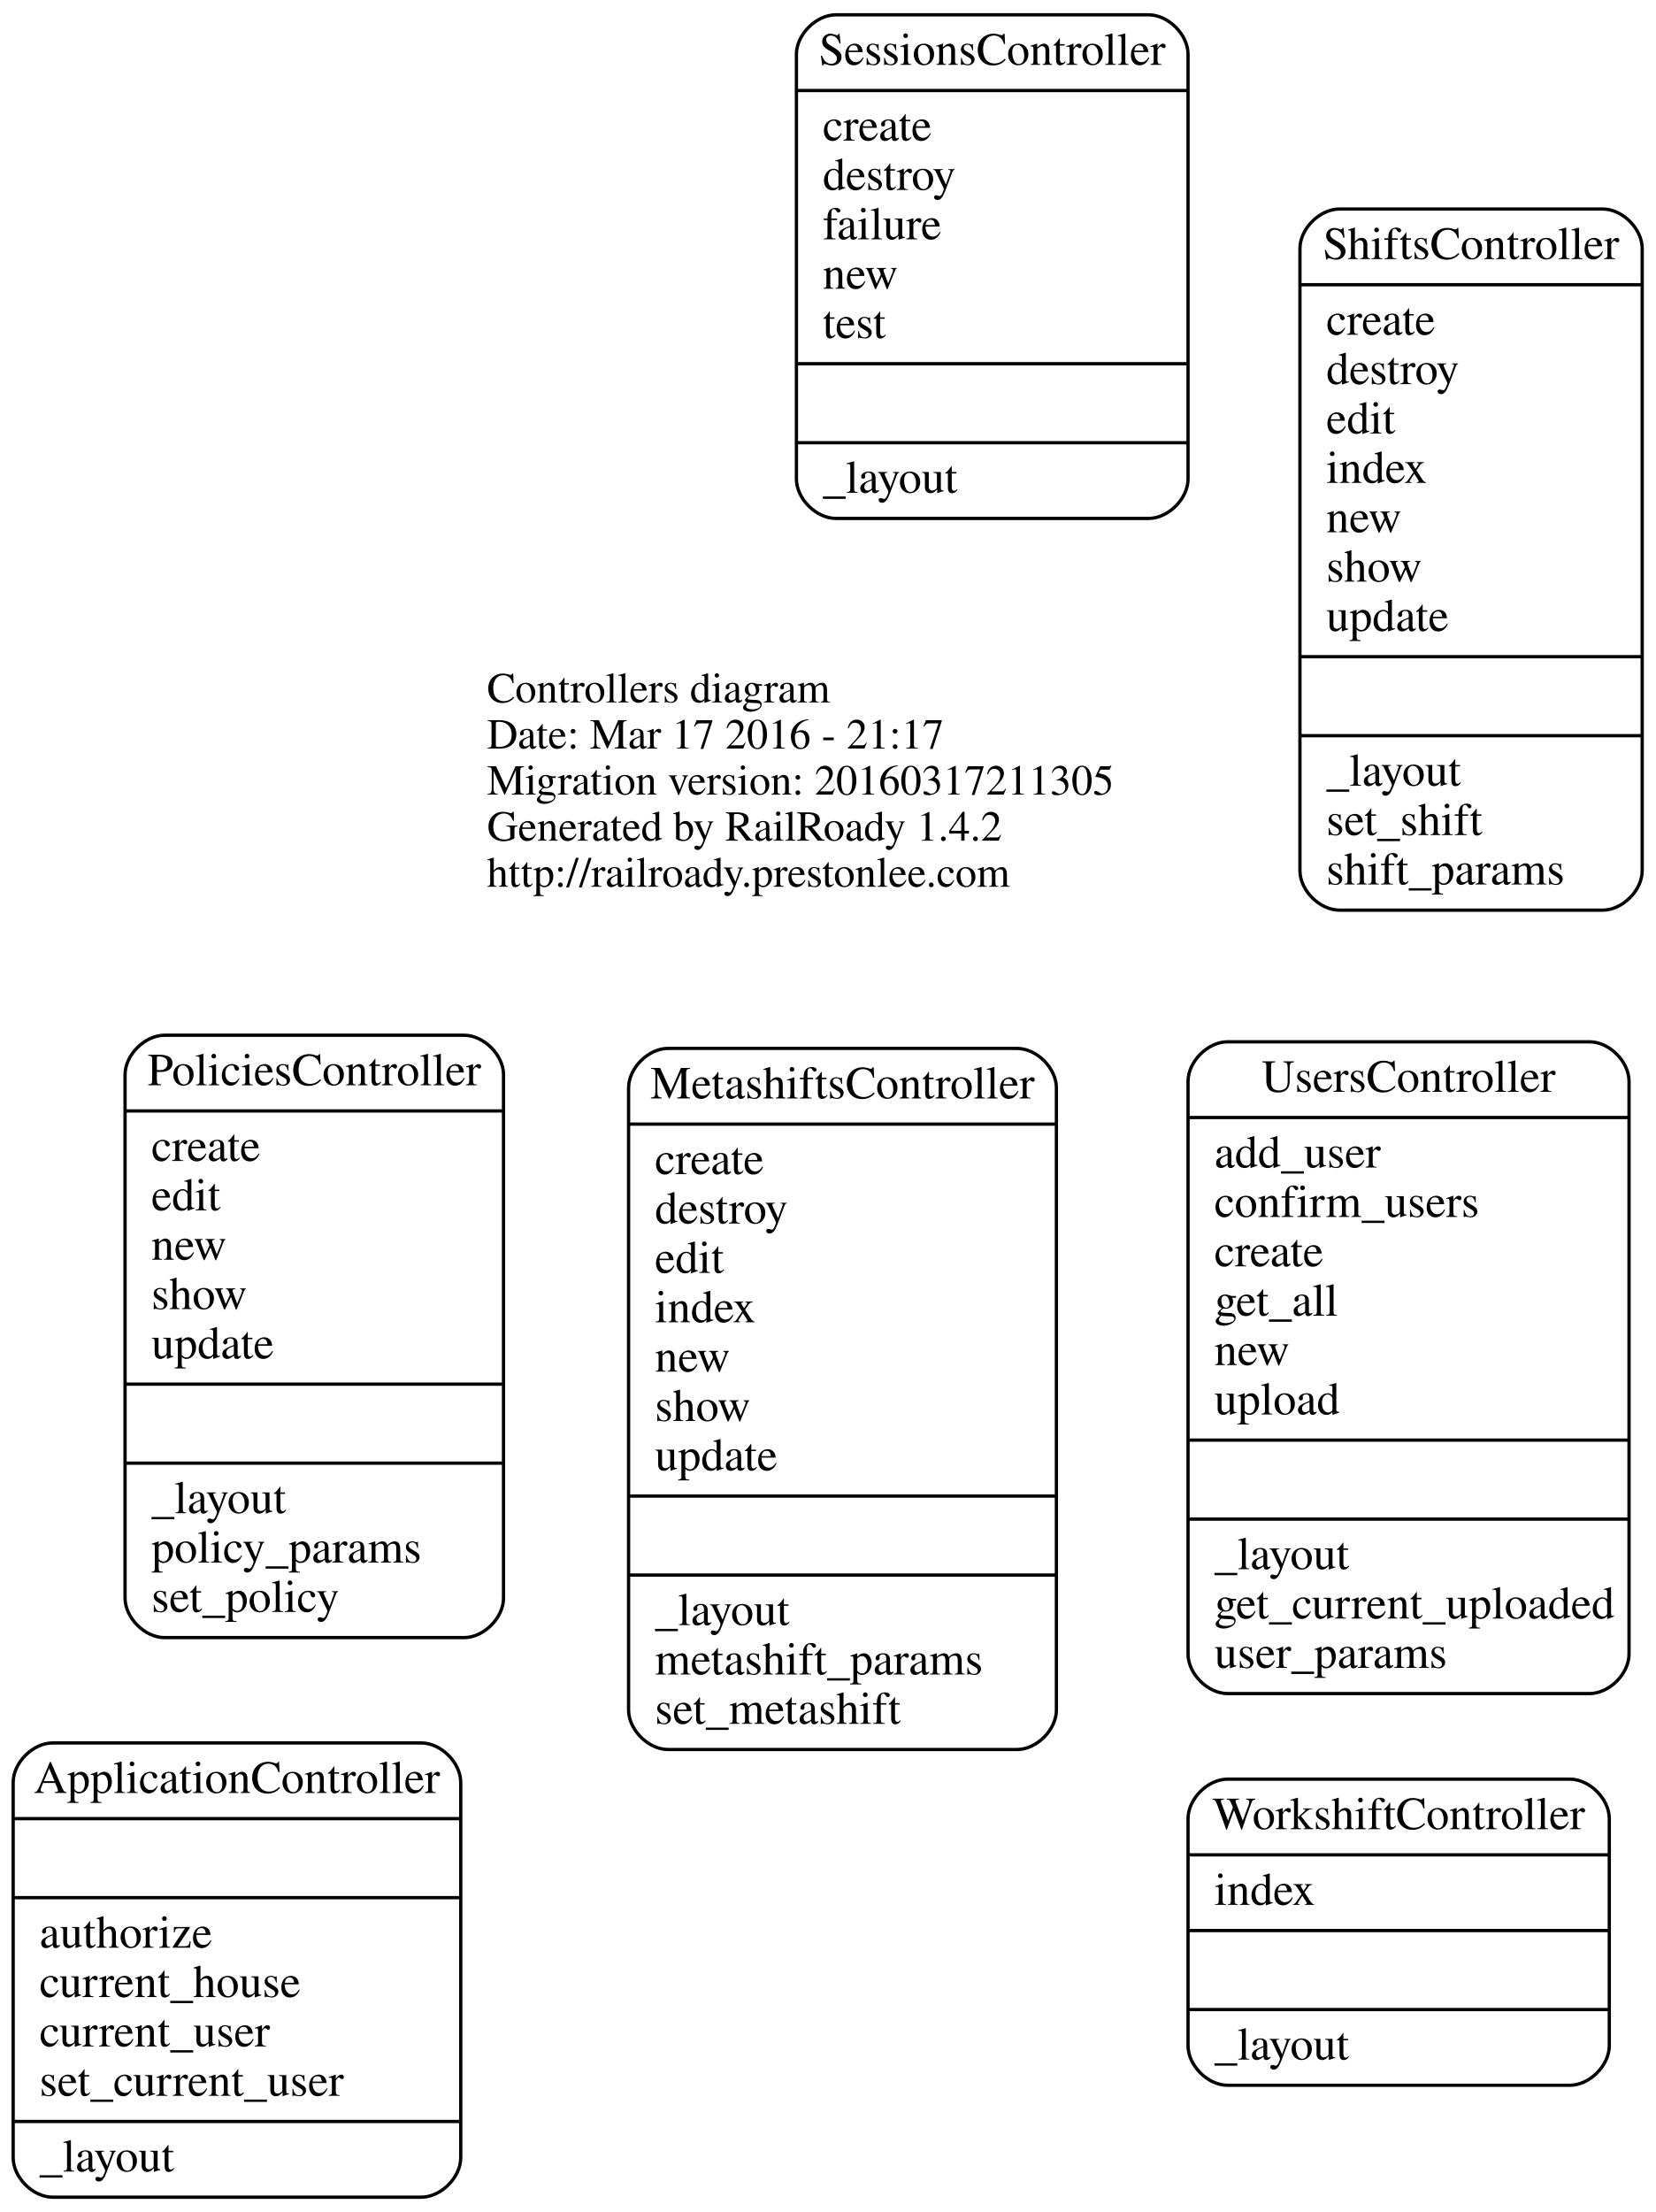
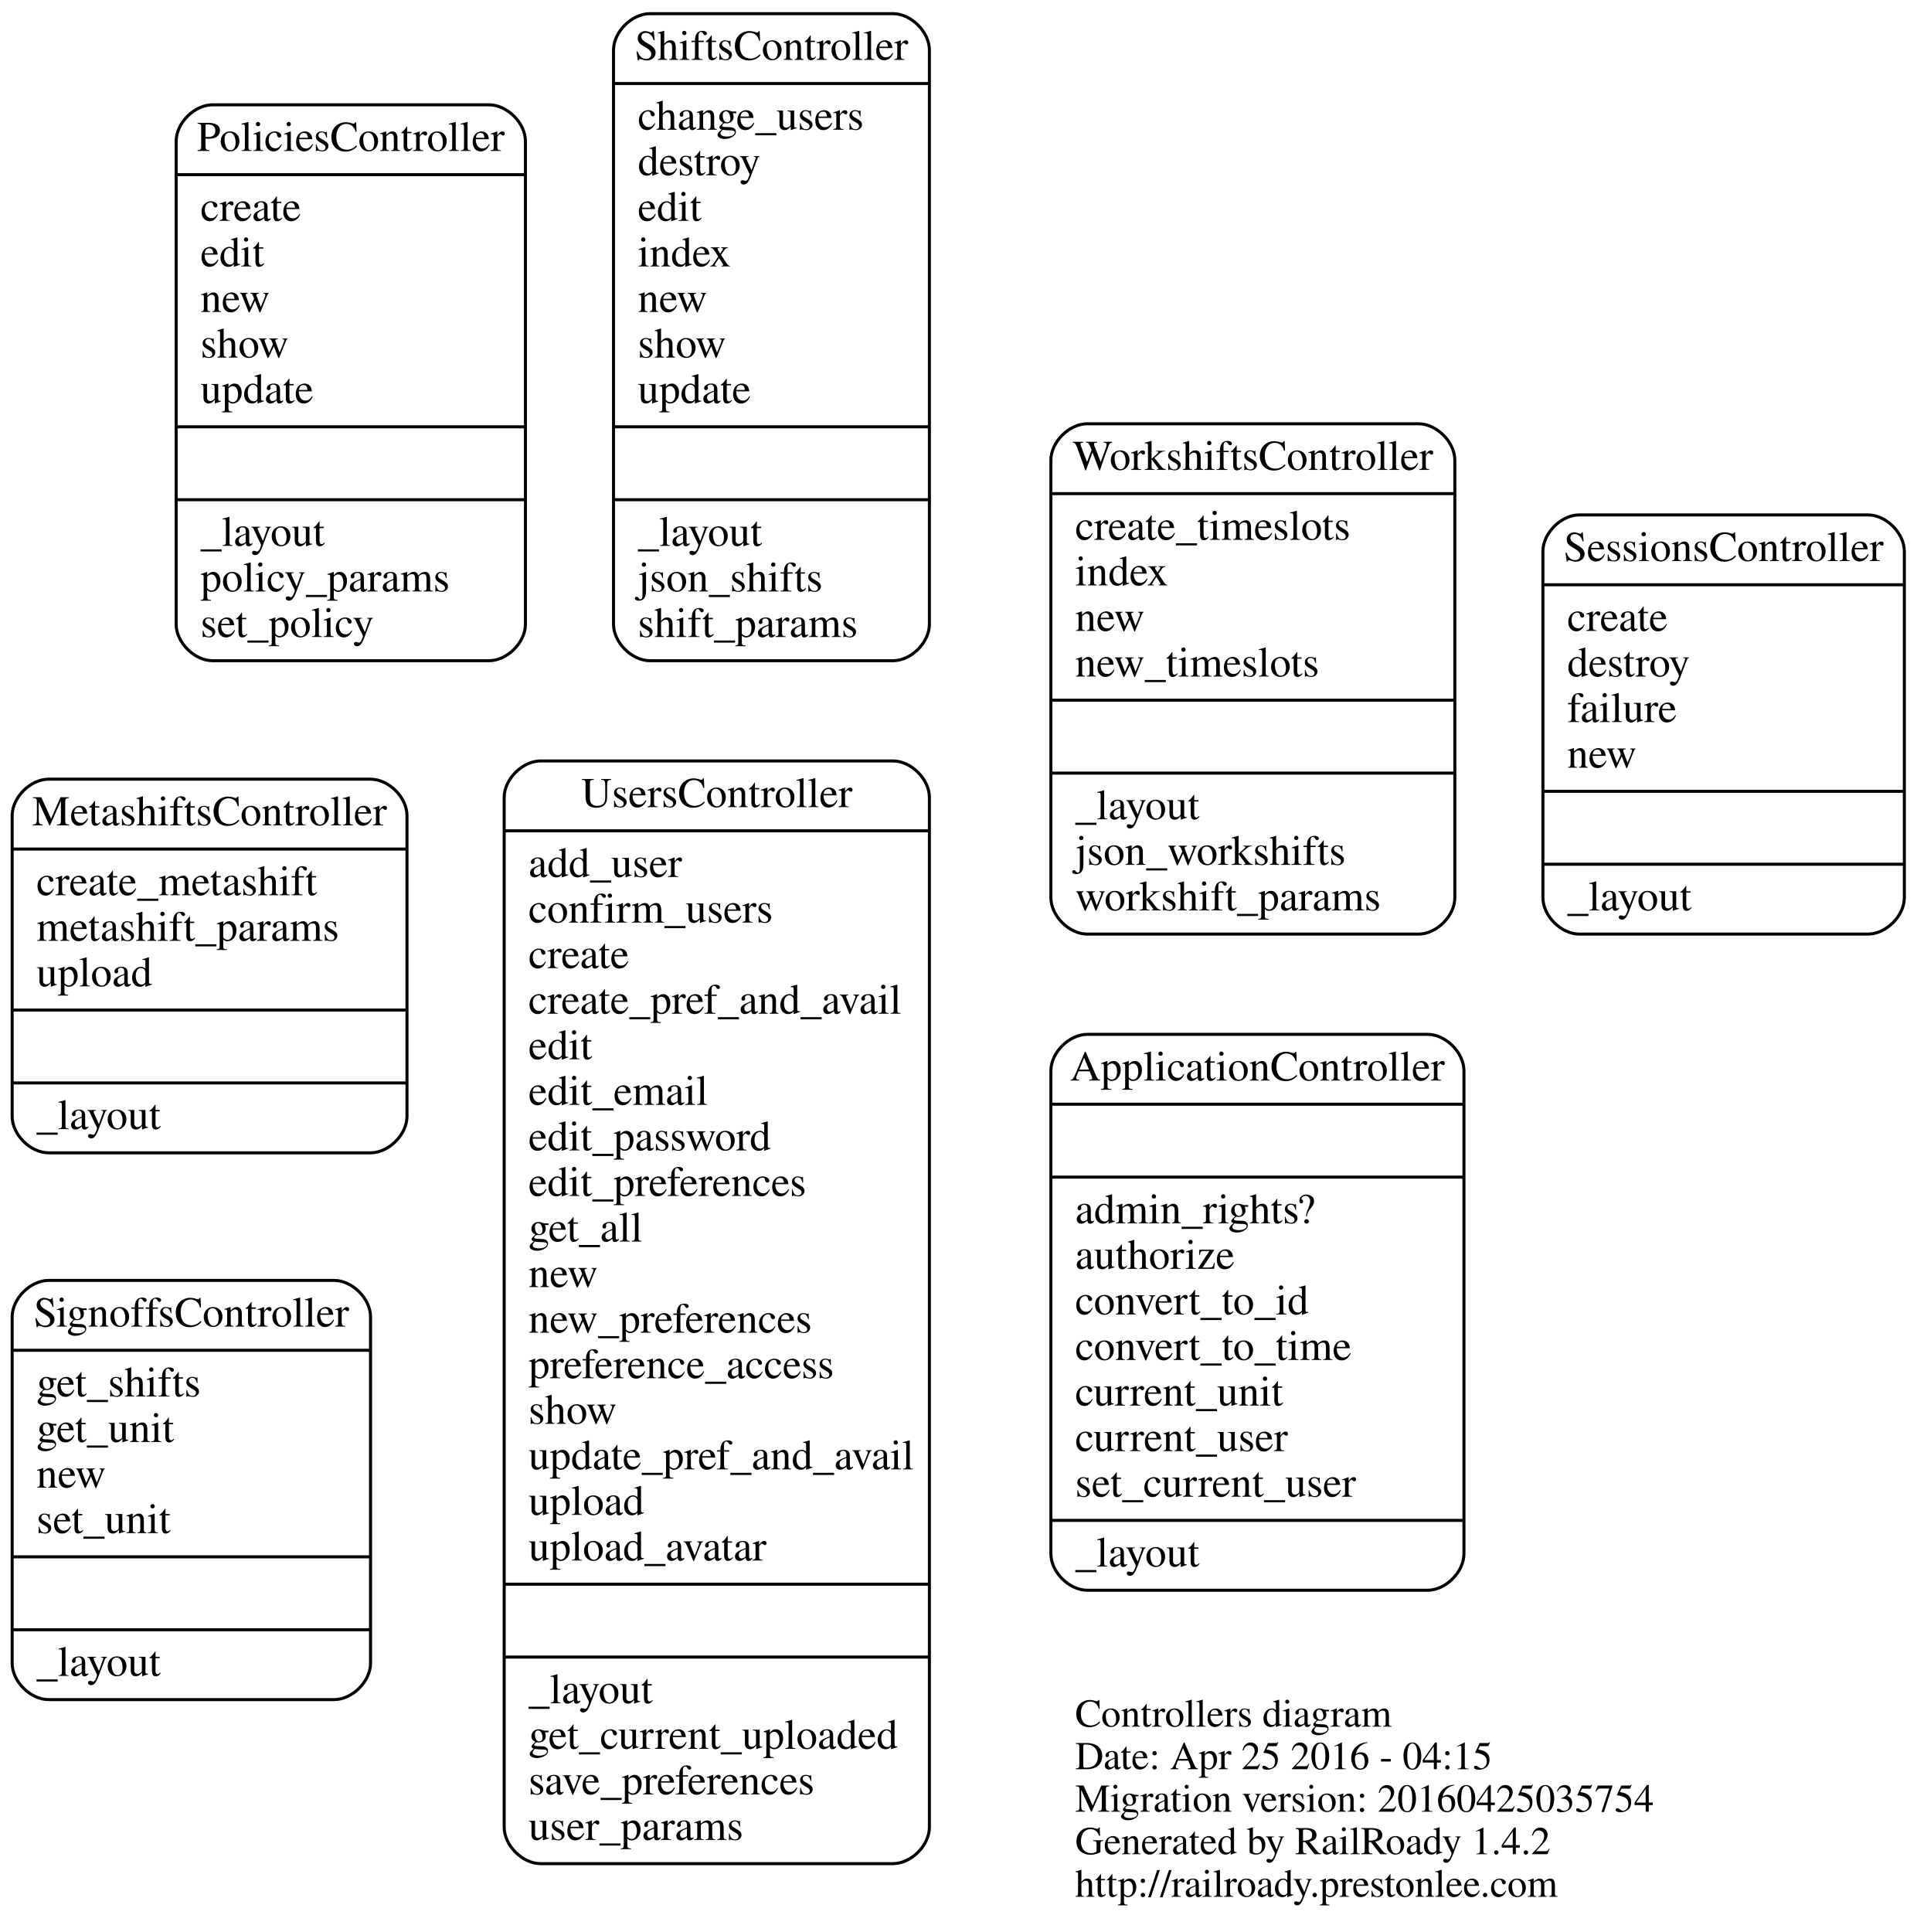
- <svg xmlns="http://www.w3.org/2000/svg" width="503pt" height="672pt" viewBox="0.00 0.00 503.00 672.00">
-   <g id="graph0" class="graph" transform="scale(1 1) rotate(0) translate(4 668)">
-     <polygon fill="none" stroke="none" points="-4,4 -4,-668 499,-668 499,4 -4,4" />
+ <svg xmlns="http://www.w3.org/2000/svg" width="631pt" height="636pt" viewBox="0.00 0.00 631.00 636.00">
+   <g id="graph0" class="graph" transform="scale(1 1) rotate(0) translate(4 632)">
+     <polygon fill="none" stroke="none" points="-4,4 -4,-632 627,-632 627,4 -4,4" />
    <g id="node1" class="node">
-       <text text-anchor="start" x="144" y="-454.6" font-family="Times,serif" font-size="13.00">Controllers diagram</text>
-       <text text-anchor="start" x="144" y="-440.6" font-family="Times,serif" font-size="13.00">Date: Mar 17 2016 - 21:17</text>
-       <text text-anchor="start" x="144" y="-426.6" font-family="Times,serif" font-size="13.00">Migration version: 20160317211305</text>
-       <text text-anchor="start" x="144" y="-412.6" font-family="Times,serif" font-size="13.00">Generated by RailRoady 1.4.2</text>
-       <text text-anchor="start" x="144" y="-398.6" font-family="Times,serif" font-size="13.00">http://railroady.prestonlee.com</text>
+       <text text-anchor="start" x="350" y="-63.6" font-family="Times,serif" font-size="13.00">Controllers diagram</text>
+       <text text-anchor="start" x="350" y="-49.6" font-family="Times,serif" font-size="13.00">Date: Apr 25 2016 - 04:15</text>
+       <text text-anchor="start" x="350" y="-35.6" font-family="Times,serif" font-size="13.00">Migration version: 20160425035754</text>
+       <text text-anchor="start" x="350" y="-21.6" font-family="Times,serif" font-size="13.00">Generated by RailRoady 1.4.2</text>
+       <text text-anchor="start" x="350" y="-7.6" font-family="Times,serif" font-size="13.00">http://railroady.prestonlee.com</text>
    </g>
    <g id="node2" class="node">
-       <path fill="none" stroke="black" d="M250,-510.5C250,-510.5 345,-510.5 345,-510.5 351,-510.5 357,-516.5 357,-522.5 357,-522.5 357,-651.5 357,-651.5 357,-657.5 351,-663.5 345,-663.5 345,-663.5 250,-663.5 250,-663.5 244,-663.5 238,-657.5 238,-651.5 238,-651.5 238,-522.5 238,-522.5 238,-516.5 244,-510.5 250,-510.5" />
-       <text text-anchor="middle" x="297.5" y="-648.3" font-family="Times,serif" font-size="14.00">SessionsController</text>
-       <polyline fill="none" stroke="black" points="238,-640.5 357,-640.5 " />
-       <text text-anchor="start" x="246" y="-625.3" font-family="Times,serif" font-size="14.00">create</text>
-       <text text-anchor="start" x="246" y="-610.3" font-family="Times,serif" font-size="14.00">destroy</text>
-       <text text-anchor="start" x="246" y="-595.3" font-family="Times,serif" font-size="14.00">failure</text>
-       <text text-anchor="start" x="246" y="-580.3" font-family="Times,serif" font-size="14.00">new</text>
-       <text text-anchor="start" x="246" y="-565.3" font-family="Times,serif" font-size="14.00">test</text>
-       <polyline fill="none" stroke="black" points="238,-557.5 357,-557.5 " />
-       <polyline fill="none" stroke="black" points="238,-533.5 357,-533.5 " />
-       <text text-anchor="start" x="246" y="-518.3" font-family="Times,serif" font-size="14.00">_layout</text>
+       <path fill="none" stroke="black" d="M12,-252.5C12,-252.5 118,-252.5 118,-252.5 124,-252.5 130,-258.5 130,-264.5 130,-264.5 130,-363.5 130,-363.5 130,-369.5 124,-375.5 118,-375.5 118,-375.5 12,-375.5 12,-375.5 6,-375.5 0,-369.5 0,-363.5 0,-363.5 0,-264.5 0,-264.5 0,-258.5 6,-252.5 12,-252.5" />
+       <text text-anchor="middle" x="65" y="-360.3" font-family="Times,serif" font-size="14.00">MetashiftsController</text>
+       <polyline fill="none" stroke="black" points="0,-352.5 130,-352.5 " />
+       <text text-anchor="start" x="8" y="-337.3" font-family="Times,serif" font-size="14.00">create_metashift</text>
+       <text text-anchor="start" x="8" y="-322.3" font-family="Times,serif" font-size="14.00">metashift_params</text>
+       <text text-anchor="start" x="8" y="-307.3" font-family="Times,serif" font-size="14.00">upload</text>
+       <polyline fill="none" stroke="black" points="0,-299.5 130,-299.5 " />
+       <polyline fill="none" stroke="black" points="0,-275.5 130,-275.5 " />
+       <text text-anchor="start" x="8" y="-260.3" font-family="Times,serif" font-size="14.00">_layout</text>
    </g>
    <g id="node3" class="node">
-       <path fill="none" stroke="black" d="M369,-153.5C369,-153.5 479,-153.5 479,-153.5 485,-153.5 491,-159.5 491,-165.5 491,-165.5 491,-339.5 491,-339.5 491,-345.5 485,-351.5 479,-351.5 479,-351.5 369,-351.5 369,-351.5 363,-351.5 357,-345.5 357,-339.5 357,-339.5 357,-165.5 357,-165.5 357,-159.5 363,-153.5 369,-153.5" />
-       <text text-anchor="middle" x="424" y="-336.3" font-family="Times,serif" font-size="14.00">UsersController</text>
-       <polyline fill="none" stroke="black" points="357,-328.5 491,-328.5 " />
-       <text text-anchor="start" x="365" y="-313.3" font-family="Times,serif" font-size="14.00">add_user</text>
-       <text text-anchor="start" x="365" y="-298.3" font-family="Times,serif" font-size="14.00">confirm_users</text>
-       <text text-anchor="start" x="365" y="-283.3" font-family="Times,serif" font-size="14.00">create</text>
-       <text text-anchor="start" x="365" y="-268.3" font-family="Times,serif" font-size="14.00">get_all</text>
-       <text text-anchor="start" x="365" y="-253.3" font-family="Times,serif" font-size="14.00">new</text>
-       <text text-anchor="start" x="365" y="-238.3" font-family="Times,serif" font-size="14.00">upload</text>
-       <polyline fill="none" stroke="black" points="357,-230.5 491,-230.5 " />
-       <polyline fill="none" stroke="black" points="357,-206.5 491,-206.5 " />
-       <text text-anchor="start" x="365" y="-191.3" font-family="Times,serif" font-size="14.00">_layout</text>
-       <text text-anchor="start" x="365" y="-176.3" font-family="Times,serif" font-size="14.00">get_current_uploaded</text>
-       <text text-anchor="start" x="365" y="-161.3" font-family="Times,serif" font-size="14.00">user_params</text>
+       <path fill="none" stroke="black" d="M354,-324.5C354,-324.5 463,-324.5 463,-324.5 469,-324.5 475,-330.5 475,-336.5 475,-336.5 475,-480.5 475,-480.5 475,-486.5 469,-492.5 463,-492.5 463,-492.5 354,-492.5 354,-492.5 348,-492.5 342,-486.5 342,-480.5 342,-480.5 342,-336.5 342,-336.5 342,-330.5 348,-324.5 354,-324.5" />
+       <text text-anchor="middle" x="408.5" y="-477.3" font-family="Times,serif" font-size="14.00">WorkshiftsController</text>
+       <polyline fill="none" stroke="black" points="342,-469.5 475,-469.5 " />
+       <text text-anchor="start" x="350" y="-454.3" font-family="Times,serif" font-size="14.00">create_timeslots</text>
+       <text text-anchor="start" x="350" y="-439.3" font-family="Times,serif" font-size="14.00">index</text>
+       <text text-anchor="start" x="350" y="-424.3" font-family="Times,serif" font-size="14.00">new</text>
+       <text text-anchor="start" x="350" y="-409.3" font-family="Times,serif" font-size="14.00">new_timeslots</text>
+       <polyline fill="none" stroke="black" points="342,-401.5 475,-401.5 " />
+       <polyline fill="none" stroke="black" points="342,-377.5 475,-377.5 " />
+       <text text-anchor="start" x="350" y="-362.3" font-family="Times,serif" font-size="14.00">_layout</text>
+       <text text-anchor="start" x="350" y="-347.3" font-family="Times,serif" font-size="14.00">json_workshifts</text>
+       <text text-anchor="start" x="350" y="-332.3" font-family="Times,serif" font-size="14.00">workshift_params</text>
    </g>
    <g id="node4" class="node">
-       <path fill="none" stroke="black" d="M403,-391.5C403,-391.5 483,-391.5 483,-391.5 489,-391.5 495,-397.5 495,-403.5 495,-403.5 495,-592.5 495,-592.5 495,-598.5 489,-604.5 483,-604.5 483,-604.5 403,-604.5 403,-604.5 397,-604.5 391,-598.5 391,-592.5 391,-592.5 391,-403.5 391,-403.5 391,-397.5 397,-391.5 403,-391.5" />
-       <text text-anchor="middle" x="443" y="-589.3" font-family="Times,serif" font-size="14.00">ShiftsController</text>
-       <polyline fill="none" stroke="black" points="391,-581.5 495,-581.5 " />
-       <text text-anchor="start" x="399" y="-566.3" font-family="Times,serif" font-size="14.00">create</text>
-       <text text-anchor="start" x="399" y="-551.3" font-family="Times,serif" font-size="14.00">destroy</text>
-       <text text-anchor="start" x="399" y="-536.3" font-family="Times,serif" font-size="14.00">edit</text>
-       <text text-anchor="start" x="399" y="-521.3" font-family="Times,serif" font-size="14.00">index</text>
-       <text text-anchor="start" x="399" y="-506.3" font-family="Times,serif" font-size="14.00">new</text>
-       <text text-anchor="start" x="399" y="-491.3" font-family="Times,serif" font-size="14.00">show</text>
-       <text text-anchor="start" x="399" y="-476.3" font-family="Times,serif" font-size="14.00">update</text>
-       <polyline fill="none" stroke="black" points="391,-468.5 495,-468.5 " />
-       <polyline fill="none" stroke="black" points="391,-444.5 495,-444.5 " />
-       <text text-anchor="start" x="399" y="-429.3" font-family="Times,serif" font-size="14.00">_layout</text>
-       <text text-anchor="start" x="399" y="-414.3" font-family="Times,serif" font-size="14.00">set_shift</text>
-       <text text-anchor="start" x="399" y="-399.3" font-family="Times,serif" font-size="14.00">shift_params</text>
+       <path fill="none" stroke="black" d="M12,-72.5C12,-72.5 106,-72.5 106,-72.5 112,-72.5 118,-78.5 118,-84.5 118,-84.5 118,-198.5 118,-198.5 118,-204.5 112,-210.5 106,-210.5 106,-210.5 12,-210.5 12,-210.5 6,-210.5 0,-204.5 0,-198.5 0,-198.5 0,-84.5 0,-84.5 0,-78.5 6,-72.5 12,-72.5" />
+       <text text-anchor="middle" x="59" y="-195.3" font-family="Times,serif" font-size="14.00">SignoffsController</text>
+       <polyline fill="none" stroke="black" points="0,-187.5 118,-187.5 " />
+       <text text-anchor="start" x="8" y="-172.3" font-family="Times,serif" font-size="14.00">get_shifts</text>
+       <text text-anchor="start" x="8" y="-157.3" font-family="Times,serif" font-size="14.00">get_unit</text>
+       <text text-anchor="start" x="8" y="-142.3" font-family="Times,serif" font-size="14.00">new</text>
+       <text text-anchor="start" x="8" y="-127.3" font-family="Times,serif" font-size="14.00">set_unit</text>
+       <polyline fill="none" stroke="black" points="0,-119.5 118,-119.5 " />
+       <polyline fill="none" stroke="black" points="0,-95.5 118,-95.5 " />
+       <text text-anchor="start" x="8" y="-80.3" font-family="Times,serif" font-size="14.00">_layout</text>
    </g>
    <g id="node5" class="node">
-       <path fill="none" stroke="black" d="M46,-170.5C46,-170.5 137,-170.5 137,-170.5 143,-170.5 149,-176.5 149,-182.5 149,-182.5 149,-341.5 149,-341.5 149,-347.5 143,-353.5 137,-353.5 137,-353.5 46,-353.5 46,-353.5 40,-353.5 34,-347.5 34,-341.5 34,-341.5 34,-182.5 34,-182.5 34,-176.5 40,-170.5 46,-170.5" />
-       <text text-anchor="middle" x="91.5" y="-338.3" font-family="Times,serif" font-size="14.00">PoliciesController</text>
-       <polyline fill="none" stroke="black" points="34,-330.5 149,-330.5 " />
-       <text text-anchor="start" x="42" y="-315.3" font-family="Times,serif" font-size="14.00">create</text>
-       <text text-anchor="start" x="42" y="-300.3" font-family="Times,serif" font-size="14.00">edit</text>
-       <text text-anchor="start" x="42" y="-285.3" font-family="Times,serif" font-size="14.00">new</text>
-       <text text-anchor="start" x="42" y="-270.3" font-family="Times,serif" font-size="14.00">show</text>
-       <text text-anchor="start" x="42" y="-255.3" font-family="Times,serif" font-size="14.00">update</text>
-       <polyline fill="none" stroke="black" points="34,-247.5 149,-247.5 " />
-       <polyline fill="none" stroke="black" points="34,-223.5 149,-223.5 " />
-       <text text-anchor="start" x="42" y="-208.3" font-family="Times,serif" font-size="14.00">_layout</text>
-       <text text-anchor="start" x="42" y="-193.3" font-family="Times,serif" font-size="14.00">policy_params</text>
-       <text text-anchor="start" x="42" y="-178.3" font-family="Times,serif" font-size="14.00">set_policy</text>
+       <path fill="none" stroke="black" d="M210,-414.5C210,-414.5 290,-414.5 290,-414.5 296,-414.5 302,-420.5 302,-426.5 302,-426.5 302,-615.5 302,-615.5 302,-621.5 296,-627.5 290,-627.5 290,-627.5 210,-627.5 210,-627.5 204,-627.5 198,-621.5 198,-615.5 198,-615.5 198,-426.5 198,-426.5 198,-420.5 204,-414.5 210,-414.5" />
+       <text text-anchor="middle" x="250" y="-612.3" font-family="Times,serif" font-size="14.00">ShiftsController</text>
+       <polyline fill="none" stroke="black" points="198,-604.5 302,-604.5 " />
+       <text text-anchor="start" x="206" y="-589.3" font-family="Times,serif" font-size="14.00">change_users</text>
+       <text text-anchor="start" x="206" y="-574.3" font-family="Times,serif" font-size="14.00">destroy</text>
+       <text text-anchor="start" x="206" y="-559.3" font-family="Times,serif" font-size="14.00">edit</text>
+       <text text-anchor="start" x="206" y="-544.3" font-family="Times,serif" font-size="14.00">index</text>
+       <text text-anchor="start" x="206" y="-529.3" font-family="Times,serif" font-size="14.00">new</text>
+       <text text-anchor="start" x="206" y="-514.3" font-family="Times,serif" font-size="14.00">show</text>
+       <text text-anchor="start" x="206" y="-499.3" font-family="Times,serif" font-size="14.00">update</text>
+       <polyline fill="none" stroke="black" points="198,-491.5 302,-491.5 " />
+       <polyline fill="none" stroke="black" points="198,-467.5 302,-467.5 " />
+       <text text-anchor="start" x="206" y="-452.3" font-family="Times,serif" font-size="14.00">_layout</text>
+       <text text-anchor="start" x="206" y="-437.3" font-family="Times,serif" font-size="14.00">json_shifts</text>
+       <text text-anchor="start" x="206" y="-422.3" font-family="Times,serif" font-size="14.00">shift_params</text>
    </g>
    <g id="node6" class="node">
-       <path fill="none" stroke="black" d="M12,-0.5C12,-0.5 124,-0.5 124,-0.5 130,-0.5 136,-6.5 136,-12.5 136,-12.5 136,-126.5 136,-126.5 136,-132.5 130,-138.5 124,-138.5 124,-138.5 12,-138.5 12,-138.5 6,-138.5 0,-132.5 0,-126.5 0,-126.5 0,-12.5 0,-12.5 0,-6.5 6,-0.5 12,-0.5" />
-       <text text-anchor="middle" x="68" y="-123.3" font-family="Times,serif" font-size="14.00">ApplicationController</text>
-       <polyline fill="none" stroke="black" points="0,-115.5 136,-115.5 " />
-       <polyline fill="none" stroke="black" points="0,-91.5 136,-91.5 " />
-       <text text-anchor="start" x="8" y="-76.3" font-family="Times,serif" font-size="14.00">authorize</text>
-       <text text-anchor="start" x="8" y="-61.3" font-family="Times,serif" font-size="14.00">current_house</text>
-       <text text-anchor="start" x="8" y="-46.3" font-family="Times,serif" font-size="14.00">current_user</text>
-       <text text-anchor="start" x="8" y="-31.3" font-family="Times,serif" font-size="14.00">set_current_user</text>
-       <polyline fill="none" stroke="black" points="0,-23.5 136,-23.5 " />
-       <text text-anchor="start" x="8" y="-8.3" font-family="Times,serif" font-size="14.00">_layout</text>
+       <path fill="none" stroke="black" d="M66,-414.5C66,-414.5 157,-414.5 157,-414.5 163,-414.5 169,-420.5 169,-426.5 169,-426.5 169,-585.5 169,-585.5 169,-591.5 163,-597.5 157,-597.5 157,-597.5 66,-597.5 66,-597.5 60,-597.5 54,-591.5 54,-585.5 54,-585.5 54,-426.5 54,-426.5 54,-420.5 60,-414.5 66,-414.5" />
+       <text text-anchor="middle" x="111.5" y="-582.3" font-family="Times,serif" font-size="14.00">PoliciesController</text>
+       <polyline fill="none" stroke="black" points="54,-574.5 169,-574.5 " />
+       <text text-anchor="start" x="62" y="-559.3" font-family="Times,serif" font-size="14.00">create</text>
+       <text text-anchor="start" x="62" y="-544.3" font-family="Times,serif" font-size="14.00">edit</text>
+       <text text-anchor="start" x="62" y="-529.3" font-family="Times,serif" font-size="14.00">new</text>
+       <text text-anchor="start" x="62" y="-514.3" font-family="Times,serif" font-size="14.00">show</text>
+       <text text-anchor="start" x="62" y="-499.3" font-family="Times,serif" font-size="14.00">update</text>
+       <polyline fill="none" stroke="black" points="54,-491.5 169,-491.5 " />
+       <polyline fill="none" stroke="black" points="54,-467.5 169,-467.5 " />
+       <text text-anchor="start" x="62" y="-452.3" font-family="Times,serif" font-size="14.00">_layout</text>
+       <text text-anchor="start" x="62" y="-437.3" font-family="Times,serif" font-size="14.00">policy_params</text>
+       <text text-anchor="start" x="62" y="-422.3" font-family="Times,serif" font-size="14.00">set_policy</text>
    </g>
    <g id="node7" class="node">
-       <path fill="none" stroke="black" d="M199,-136.5C199,-136.5 305,-136.5 305,-136.5 311,-136.5 317,-142.5 317,-148.5 317,-148.5 317,-337.5 317,-337.5 317,-343.5 311,-349.5 305,-349.5 305,-349.5 199,-349.5 199,-349.5 193,-349.5 187,-343.5 187,-337.5 187,-337.5 187,-148.5 187,-148.5 187,-142.5 193,-136.5 199,-136.5" />
-       <text text-anchor="middle" x="252" y="-334.3" font-family="Times,serif" font-size="14.00">MetashiftsController</text>
-       <polyline fill="none" stroke="black" points="187,-326.5 317,-326.5 " />
-       <text text-anchor="start" x="195" y="-311.3" font-family="Times,serif" font-size="14.00">create</text>
-       <text text-anchor="start" x="195" y="-296.3" font-family="Times,serif" font-size="14.00">destroy</text>
-       <text text-anchor="start" x="195" y="-281.3" font-family="Times,serif" font-size="14.00">edit</text>
-       <text text-anchor="start" x="195" y="-266.3" font-family="Times,serif" font-size="14.00">index</text>
-       <text text-anchor="start" x="195" y="-251.3" font-family="Times,serif" font-size="14.00">new</text>
-       <text text-anchor="start" x="195" y="-236.3" font-family="Times,serif" font-size="14.00">show</text>
-       <text text-anchor="start" x="195" y="-221.3" font-family="Times,serif" font-size="14.00">update</text>
-       <polyline fill="none" stroke="black" points="187,-213.5 317,-213.5 " />
-       <polyline fill="none" stroke="black" points="187,-189.5 317,-189.5 " />
-       <text text-anchor="start" x="195" y="-174.3" font-family="Times,serif" font-size="14.00">_layout</text>
-       <text text-anchor="start" x="195" y="-159.3" font-family="Times,serif" font-size="14.00">metashift_params</text>
-       <text text-anchor="start" x="195" y="-144.3" font-family="Times,serif" font-size="14.00">set_metashift</text>
+       <path fill="none" stroke="black" d="M516,-324.5C516,-324.5 611,-324.5 611,-324.5 617,-324.5 623,-330.5 623,-336.5 623,-336.5 623,-450.5 623,-450.5 623,-456.5 617,-462.5 611,-462.5 611,-462.5 516,-462.5 516,-462.5 510,-462.5 504,-456.5 504,-450.5 504,-450.5 504,-336.5 504,-336.5 504,-330.5 510,-324.5 516,-324.5" />
+       <text text-anchor="middle" x="563.5" y="-447.3" font-family="Times,serif" font-size="14.00">SessionsController</text>
+       <polyline fill="none" stroke="black" points="504,-439.5 623,-439.5 " />
+       <text text-anchor="start" x="512" y="-424.3" font-family="Times,serif" font-size="14.00">create</text>
+       <text text-anchor="start" x="512" y="-409.3" font-family="Times,serif" font-size="14.00">destroy</text>
+       <text text-anchor="start" x="512" y="-394.3" font-family="Times,serif" font-size="14.00">failure</text>
+       <text text-anchor="start" x="512" y="-379.3" font-family="Times,serif" font-size="14.00">new</text>
+       <polyline fill="none" stroke="black" points="504,-371.5 623,-371.5 " />
+       <polyline fill="none" stroke="black" points="504,-347.5 623,-347.5 " />
+       <text text-anchor="start" x="512" y="-332.3" font-family="Times,serif" font-size="14.00">_layout</text>
    </g>
    <g id="node8" class="node">
-       <path fill="none" stroke="black" d="M369,-34.5C369,-34.5 473,-34.5 473,-34.5 479,-34.5 485,-40.5 485,-46.5 485,-46.5 485,-115.5 485,-115.5 485,-121.5 479,-127.5 473,-127.5 473,-127.5 369,-127.5 369,-127.5 363,-127.5 357,-121.5 357,-115.5 357,-115.5 357,-46.5 357,-46.5 357,-40.5 363,-34.5 369,-34.5" />
-       <text text-anchor="middle" x="421" y="-112.3" font-family="Times,serif" font-size="14.00">WorkshiftController</text>
-       <polyline fill="none" stroke="black" points="357,-104.5 485,-104.5 " />
-       <text text-anchor="start" x="365" y="-89.3" font-family="Times,serif" font-size="14.00">index</text>
-       <polyline fill="none" stroke="black" points="357,-81.5 485,-81.5 " />
-       <polyline fill="none" stroke="black" points="357,-57.5 485,-57.5 " />
-       <text text-anchor="start" x="365" y="-42.3" font-family="Times,serif" font-size="14.00">_layout</text>
+       <path fill="none" stroke="black" d="M354,-108.5C354,-108.5 466,-108.5 466,-108.5 472,-108.5 478,-114.5 478,-120.5 478,-120.5 478,-279.5 478,-279.5 478,-285.5 472,-291.5 466,-291.5 466,-291.5 354,-291.5 354,-291.5 348,-291.5 342,-285.5 342,-279.5 342,-279.5 342,-120.5 342,-120.5 342,-114.5 348,-108.5 354,-108.5" />
+       <text text-anchor="middle" x="410" y="-276.3" font-family="Times,serif" font-size="14.00">ApplicationController</text>
+       <polyline fill="none" stroke="black" points="342,-268.5 478,-268.5 " />
+       <polyline fill="none" stroke="black" points="342,-244.5 478,-244.5 " />
+       <text text-anchor="start" x="350" y="-229.3" font-family="Times,serif" font-size="14.00">admin_rights?</text>
+       <text text-anchor="start" x="350" y="-214.3" font-family="Times,serif" font-size="14.00">authorize</text>
+       <text text-anchor="start" x="350" y="-199.3" font-family="Times,serif" font-size="14.00">convert_to_id</text>
+       <text text-anchor="start" x="350" y="-184.3" font-family="Times,serif" font-size="14.00">convert_to_time</text>
+       <text text-anchor="start" x="350" y="-169.3" font-family="Times,serif" font-size="14.00">current_unit</text>
+       <text text-anchor="start" x="350" y="-154.3" font-family="Times,serif" font-size="14.00">current_user</text>
+       <text text-anchor="start" x="350" y="-139.3" font-family="Times,serif" font-size="14.00">set_current_user</text>
+       <polyline fill="none" stroke="black" points="342,-131.5 478,-131.5 " />
+       <text text-anchor="start" x="350" y="-116.3" font-family="Times,serif" font-size="14.00">_layout</text>
+     </g>
+     <g id="node9" class="node">
+       <path fill="none" stroke="black" d="M174,-18.5C174,-18.5 290,-18.5 290,-18.5 296,-18.5 302,-24.5 302,-30.5 302,-30.5 302,-369.5 302,-369.5 302,-375.5 296,-381.5 290,-381.5 290,-381.5 174,-381.5 174,-381.5 168,-381.5 162,-375.5 162,-369.5 162,-369.5 162,-30.5 162,-30.5 162,-24.5 168,-18.5 174,-18.5" />
+       <text text-anchor="middle" x="232" y="-366.3" font-family="Times,serif" font-size="14.00">UsersController</text>
+       <polyline fill="none" stroke="black" points="162,-358.5 302,-358.5 " />
+       <text text-anchor="start" x="170" y="-343.3" font-family="Times,serif" font-size="14.00">add_user</text>
+       <text text-anchor="start" x="170" y="-328.3" font-family="Times,serif" font-size="14.00">confirm_users</text>
+       <text text-anchor="start" x="170" y="-313.3" font-family="Times,serif" font-size="14.00">create</text>
+       <text text-anchor="start" x="170" y="-298.3" font-family="Times,serif" font-size="14.00">create_pref_and_avail</text>
+       <text text-anchor="start" x="170" y="-283.3" font-family="Times,serif" font-size="14.00">edit</text>
+       <text text-anchor="start" x="170" y="-268.3" font-family="Times,serif" font-size="14.00">edit_email</text>
+       <text text-anchor="start" x="170" y="-253.3" font-family="Times,serif" font-size="14.00">edit_password</text>
+       <text text-anchor="start" x="170" y="-238.3" font-family="Times,serif" font-size="14.00">edit_preferences</text>
+       <text text-anchor="start" x="170" y="-223.3" font-family="Times,serif" font-size="14.00">get_all</text>
+       <text text-anchor="start" x="170" y="-208.3" font-family="Times,serif" font-size="14.00">new</text>
+       <text text-anchor="start" x="170" y="-193.3" font-family="Times,serif" font-size="14.00">new_preferences</text>
+       <text text-anchor="start" x="170" y="-178.3" font-family="Times,serif" font-size="14.00">preference_access</text>
+       <text text-anchor="start" x="170" y="-163.3" font-family="Times,serif" font-size="14.00">show</text>
+       <text text-anchor="start" x="170" y="-148.3" font-family="Times,serif" font-size="14.00">update_pref_and_avail</text>
+       <text text-anchor="start" x="170" y="-133.3" font-family="Times,serif" font-size="14.00">upload</text>
+       <text text-anchor="start" x="170" y="-118.3" font-family="Times,serif" font-size="14.00">upload_avatar</text>
+       <polyline fill="none" stroke="black" points="162,-110.5 302,-110.5 " />
+       <polyline fill="none" stroke="black" points="162,-86.5 302,-86.5 " />
+       <text text-anchor="start" x="170" y="-71.3" font-family="Times,serif" font-size="14.00">_layout</text>
+       <text text-anchor="start" x="170" y="-56.3" font-family="Times,serif" font-size="14.00">get_current_uploaded</text>
+       <text text-anchor="start" x="170" y="-41.3" font-family="Times,serif" font-size="14.00">save_preferences</text>
+       <text text-anchor="start" x="170" y="-26.3" font-family="Times,serif" font-size="14.00">user_params</text>
    </g>
  </g>
</svg>
